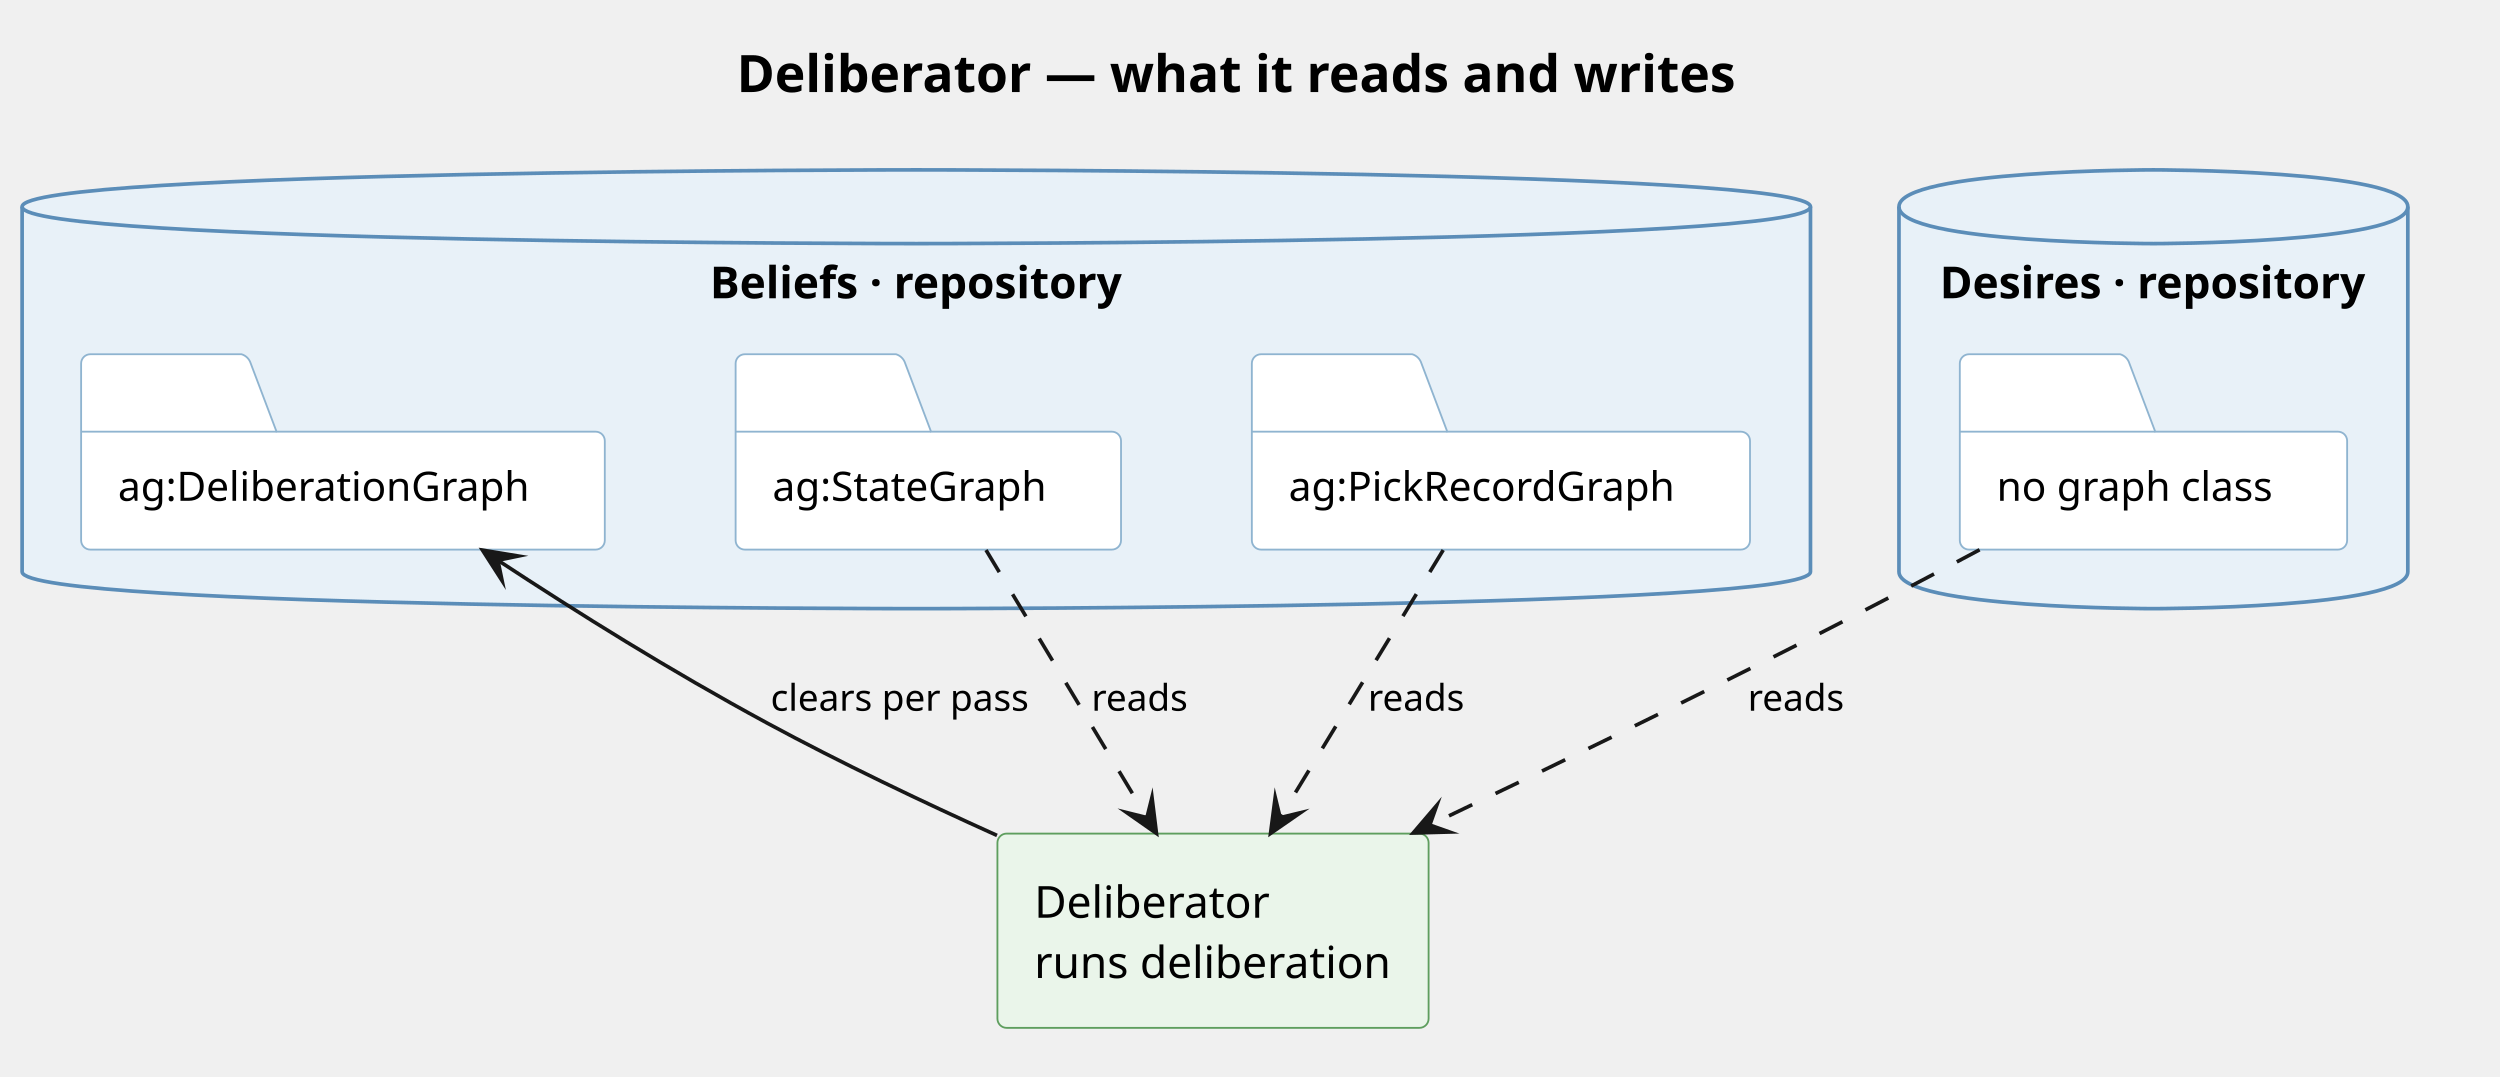
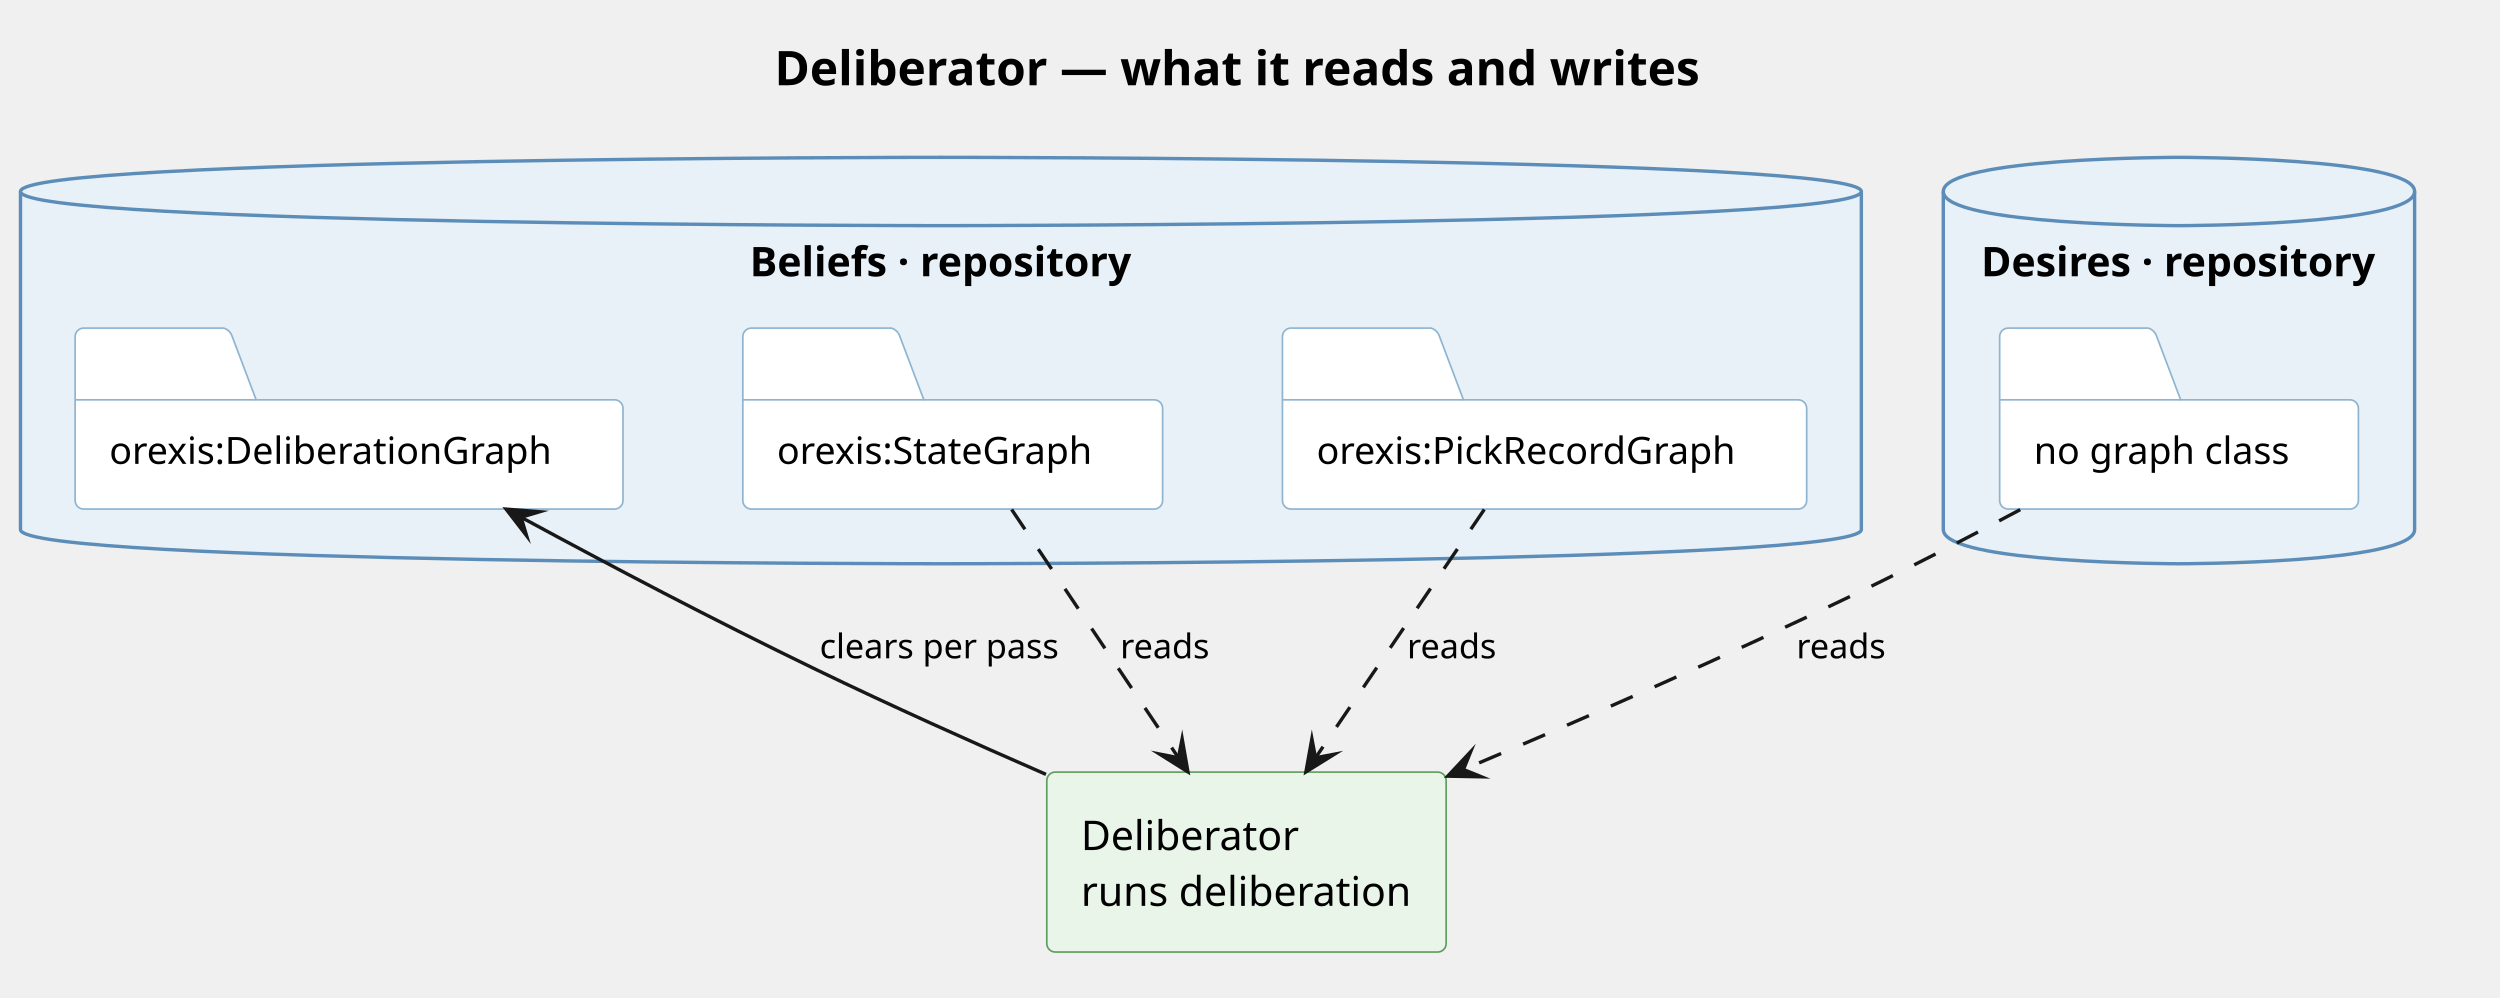
- <svg xmlns="http://www.w3.org/2000/svg" version="1.1" data-diagram-type="DESCRIPTION" style="width:678px;height:292px;background:#FFFFFF;" width="678px" height="292px" viewBox="0 0 678 292" zoomAndPan="magnify" preserveAspectRatio="none" contentStyleType="text/css">
+ <svg xmlns="http://www.w3.org/2000/svg" version="1.1" data-diagram-type="DESCRIPTION" style="width:732px;height:292px;background:#FFFFFF;" width="732px" height="292px" viewBox="0 0 732 292" zoomAndPan="magnify" preserveAspectRatio="none" contentStyleType="text/css">
  <defs />
  <g font-family="sans-serif" lengthAdjust="spacing">
    <g class="title" data-source-line="1">
-       <text x="199.771" y="24.966" fill="#000" font-size="14" textLength="271.459" font-weight="700">Deliberator — what it reads and writes</text>
+       <text x="226.771" y="24.966" fill="#000" font-size="14" textLength="271.459" font-weight="700">Deliberator — what it reads and writes</text>
    </g>
    <g class="cluster" data-qualified-name="BEL" id="ent0001" data-source-line="23">
-       <path d="M6,56.068 C6,46.068 248.5,46.068 248.5,46.068 C248.5,46.068 491,46.068 491,56.068 L491,155.068 C491,165.068 248.5,165.068 248.5,165.068 C248.5,165.068 6,165.068 6,155.068 L6,56.068" style="stroke:#5B8DB8;stroke-width:1;" fill="#E8F1F8" />
-       <path d="M6,56.068 C6,66.068 248.5,66.068 248.5,66.068 C248.5,66.068 491,66.068 491,56.068" style="stroke:#5B8DB8;stroke-width:1;" fill="none" />
-       <text x="192.532" y="80.896" fill="#000" font-size="12" textLength="111.937" font-weight="700">Beliefs · repository</text>
+       <path d="M6,56.068 C6,46.068 275.5,46.068 275.5,46.068 C275.5,46.068 545,46.068 545,56.068 L545,155.068 C545,165.068 275.5,165.068 275.5,165.068 C275.5,165.068 6,165.068 6,155.068 L6,56.068" style="stroke:#5B8DB8;stroke-width:1;" fill="#E8F1F8" />
+       <path d="M6,56.068 C6,66.068 275.5,66.068 275.5,66.068 C275.5,66.068 545,66.068 545,56.068" style="stroke:#5B8DB8;stroke-width:1;" fill="none" />
+       <text x="219.532" y="80.896" fill="#000" font-size="12" textLength="111.937" font-weight="700">Beliefs · repository</text>
    </g>
    <g class="cluster" data-qualified-name="DES" id="ent0005" data-source-line="29">
-       <path d="M515,56.068 C515,46.068 584,46.068 584,46.068 C584,46.068 653,46.068 653,56.068 L653,155.068 C653,165.068 584,165.068 584,165.068 C584,165.068 515,165.068 515,155.068 L515,56.068" style="stroke:#5B8DB8;stroke-width:1;" fill="#E8F1F8" />
-       <path d="M515,56.068 C515,66.068 584,66.068 584,66.068 C584,66.068 653,66.068 653,56.068" style="stroke:#5B8DB8;stroke-width:1;" fill="none" />
-       <text x="526.07" y="80.896" fill="#000" font-size="12" textLength="115.861" font-weight="700">Desires · repository</text>
+       <path d="M569,56.068 C569,46.068 638,46.068 638,46.068 C638,46.068 707,46.068 707,56.068 L707,155.068 C707,165.068 638,165.068 638,165.068 C638,165.068 569,165.068 569,155.068 L569,56.068" style="stroke:#5B8DB8;stroke-width:1;" fill="#E8F1F8" />
+       <path d="M569,56.068 C569,66.068 638,66.068 638,66.068 C638,66.068 707,66.068 707,56.068" style="stroke:#5B8DB8;stroke-width:1;" fill="none" />
+       <text x="580.07" y="80.896" fill="#000" font-size="12" textLength="115.861" font-weight="700">Desires · repository</text>
    </g>
    <g class="entity" data-qualified-name="BEL.S" id="ent0002" data-source-line="24">
-       <path d="M202,96.068 L243,96.068 A3.75,3.75 0 0 1 245.5,98.568 L252.5,117.068 L301.524,117.068 A2.5,2.5 0 0 1 304.024,119.568 L304.024,146.55 A2.5,2.5 0 0 1 301.524,149.05 L202,149.05 A2.5,2.5 0 0 1 199.5,146.55 L199.5,98.568 A2.5,2.5 0 0 1 202,96.068" style="stroke:#8FB4D0;stroke-width:0.5;" fill="#FFF" />
-       <line x1="199.5" y1="117.068" x2="252.5" y2="117.068" style="stroke:#8FB4D0;stroke-width:0.5;" />
-       <text x="209.5" y="135.827" fill="#000" font-size="11" textLength="74.524">ag:StateGraph</text>
+       <path d="M220,96.068 L261,96.068 A3.75,3.75 0 0 1 263.5,98.568 L270.5,117.068 L337.916,117.068 A2.5,2.5 0 0 1 340.416,119.568 L340.416,146.55 A2.5,2.5 0 0 1 337.916,149.05 L220,149.05 A2.5,2.5 0 0 1 217.5,146.55 L217.5,98.568 A2.5,2.5 0 0 1 220,96.068" style="stroke:#8FB4D0;stroke-width:0.5;" fill="#FFF" />
+       <line x1="217.5" y1="117.068" x2="270.5" y2="117.068" style="stroke:#8FB4D0;stroke-width:0.5;" />
+       <text x="227.5" y="135.827" fill="#000" font-size="11" textLength="92.916">orexis:StateGraph</text>
    </g>
    <g class="entity" data-qualified-name="BEL.P" id="ent0003" data-source-line="25">
-       <path d="M342,96.068 L383,96.068 A3.75,3.75 0 0 1 385.5,98.568 L392.5,117.068 L472.104,117.068 A2.5,2.5 0 0 1 474.604,119.568 L474.604,146.55 A2.5,2.5 0 0 1 472.104,149.05 L342,149.05 A2.5,2.5 0 0 1 339.5,146.55 L339.5,98.568 A2.5,2.5 0 0 1 342,96.068" style="stroke:#8FB4D0;stroke-width:0.5;" fill="#FFF" />
-       <line x1="339.5" y1="117.068" x2="392.5" y2="117.068" style="stroke:#8FB4D0;stroke-width:0.5;" />
-       <text x="349.5" y="135.827" fill="#000" font-size="11" textLength="105.104">ag:PickRecordGraph</text>
+       <path d="M378,96.068 L419,96.068 A3.75,3.75 0 0 1 421.5,98.568 L428.5,117.068 L526.496,117.068 A2.5,2.5 0 0 1 528.996,119.568 L528.996,146.55 A2.5,2.5 0 0 1 526.496,149.05 L378,149.05 A2.5,2.5 0 0 1 375.5,146.55 L375.5,98.568 A2.5,2.5 0 0 1 378,96.068" style="stroke:#8FB4D0;stroke-width:0.5;" fill="#FFF" />
+       <line x1="375.5" y1="117.068" x2="428.5" y2="117.068" style="stroke:#8FB4D0;stroke-width:0.5;" />
+       <text x="385.5" y="135.827" fill="#000" font-size="11" textLength="123.496">orexis:PickRecordGraph</text>
    </g>
    <g class="entity" data-qualified-name="BEL.D" id="ent0004" data-source-line="26">
-       <path d="M24.5,96.068 L65.5,96.068 A3.75,3.75 0 0 1 68,98.568 L75,117.068 L161.523,117.068 A2.5,2.5 0 0 1 164.023,119.568 L164.023,146.55 A2.5,2.5 0 0 1 161.523,149.05 L24.5,149.05 A2.5,2.5 0 0 1 22,146.55 L22,98.568 A2.5,2.5 0 0 1 24.5,96.068" style="stroke:#8FB4D0;stroke-width:0.5;" fill="#FFF" />
+       <path d="M24.5,96.068 L65.5,96.068 A3.75,3.75 0 0 1 68,98.568 L75,117.068 L179.915,117.068 A2.5,2.5 0 0 1 182.415,119.568 L182.415,146.55 A2.5,2.5 0 0 1 179.915,149.05 L24.5,149.05 A2.5,2.5 0 0 1 22,146.55 L22,98.568 A2.5,2.5 0 0 1 24.5,96.068" style="stroke:#8FB4D0;stroke-width:0.5;" fill="#FFF" />
      <line x1="22" y1="117.068" x2="75" y2="117.068" style="stroke:#8FB4D0;stroke-width:0.5;" />
-       <text x="32" y="135.827" fill="#000" font-size="11" textLength="112.023">ag:DeliberationGraph</text>
+       <text x="32" y="135.827" fill="#000" font-size="11" textLength="130.415">orexis:DeliberationGraph</text>
    </g>
    <g class="entity" data-qualified-name="DES.X" id="ent0006" data-source-line="30">
-       <path d="M534,96.068 L575,96.068 A3.75,3.75 0 0 1 577.5,98.568 L584.5,117.068 L634.041,117.068 A2.5,2.5 0 0 1 636.541,119.568 L636.541,146.55 A2.5,2.5 0 0 1 634.041,149.05 L534,149.05 A2.5,2.5 0 0 1 531.5,146.55 L531.5,98.568 A2.5,2.5 0 0 1 534,96.068" style="stroke:#8FB4D0;stroke-width:0.5;" fill="#FFF" />
-       <line x1="531.5" y1="117.068" x2="584.5" y2="117.068" style="stroke:#8FB4D0;stroke-width:0.5;" />
-       <text x="541.5" y="135.827" fill="#000" font-size="11" textLength="75.041">no graph class</text>
+       <path d="M588,96.068 L629,96.068 A3.75,3.75 0 0 1 631.5,98.568 L638.5,117.068 L688.041,117.068 A2.5,2.5 0 0 1 690.541,119.568 L690.541,146.55 A2.5,2.5 0 0 1 688.041,149.05 L588,149.05 A2.5,2.5 0 0 1 585.5,146.55 L585.5,98.568 A2.5,2.5 0 0 1 588,96.068" style="stroke:#8FB4D0;stroke-width:0.5;" fill="#FFF" />
+       <line x1="585.5" y1="117.068" x2="638.5" y2="117.068" style="stroke:#8FB4D0;stroke-width:0.5;" />
+       <text x="595.5" y="135.827" fill="#000" font-size="11" textLength="75.041">no graph class</text>
    </g>
    <g class="entity" data-qualified-name="DEL" id="ent0007" data-source-line="33">
-       <rect x="270.5" y="226.068" width="116.937" height="52.688" fill="#EAF5EA" style="stroke:#5E9E5E;stroke-width:0.5;" rx="2.5" ry="2.5" />
-       <text x="280.5" y="248.896" fill="#000" font-size="12" textLength="64.104">Deliberator</text>
-       <text x="280.5" y="265.24" fill="#000" font-size="12" textLength="96.937">runs deliberation</text>
+       <rect x="306.5" y="226.068" width="116.937" height="52.688" fill="#EAF5EA" style="stroke:#5E9E5E;stroke-width:0.5;" rx="2.5" ry="2.5" />
+       <text x="316.5" y="248.896" fill="#000" font-size="12" textLength="64.104">Deliberator</text>
+       <text x="316.5" y="265.24" fill="#000" font-size="12" textLength="96.937">runs deliberation</text>
    </g>
    <g class="link" data-entity-1="ent0002" data-entity-2="ent0007" id="lnk8" data-source-line="36" data-link-type="dependency">
-       <path d="M267.4,149.168 C280.83,171.488 297.633,199.423 311.053,221.733" style="stroke:#181818;stroke-width:1;stroke-dasharray:7,7;" fill="none" id="S-to-DEL" />
-       <polygon points="313.63,226.018,312.419,216.244,311.053,221.733,305.563,220.367,313.63,226.018" fill="#181818" style="stroke:#181818;stroke-width:1;stroke-linejoin:miter;stroke-miterlimit:10;" />
-       <text x="296" y="192.758" fill="#000" font-size="10" textLength="26.32">reads</text>
+       <path d="M296.2,149.168 C311.2,171.488 330.051,199.558 345.041,221.868" style="stroke:#181818;stroke-width:1;stroke-dasharray:7,7;" fill="none" id="S-to-DEL" />
+       <polygon points="347.83,226.018,346.131,216.317,345.041,221.868,339.491,220.778,347.83,226.018" fill="#181818" style="stroke:#181818;stroke-width:1;stroke-linejoin:miter;stroke-miterlimit:10;" />
+       <text x="328" y="192.758" fill="#000" font-size="10" textLength="26.32">reads</text>
    </g>
    <g class="link" data-entity-1="ent0003" data-entity-2="ent0007" id="lnk9" data-source-line="37" data-link-type="dependency">
-       <path d="M391.4,149.168 C377.8,171.488 360.773,199.439 347.173,221.749" style="stroke:#181818;stroke-width:1;stroke-dasharray:7,7;" fill="none" id="P-to-DEL" />
-       <polygon points="344.57,226.018,352.67,220.415,347.173,221.749,345.839,216.251,344.57,226.018" fill="#181818" style="stroke:#181818;stroke-width:1;stroke-linejoin:miter;stroke-miterlimit:10;" />
-       <text x="371" y="192.758" fill="#000" font-size="10" textLength="26.32">reads</text>
+       <path d="M434.6,149.168 C419.43,171.488 400.34,199.572 385.18,221.882" style="stroke:#181818;stroke-width:1;stroke-dasharray:7,7;" fill="none" id="P-to-DEL" />
+       <polygon points="382.37,226.018,390.737,220.822,385.18,221.882,384.12,216.326,382.37,226.018" fill="#181818" style="stroke:#181818;stroke-width:1;stroke-linejoin:miter;stroke-miterlimit:10;" />
+       <text x="412" y="192.758" fill="#000" font-size="10" textLength="26.32">reads</text>
    </g>
    <g class="link" data-entity-1="ent0006" data-entity-2="ent0007" id="lnk10" data-source-line="38" data-link-type="dependency">
-       <path d="M536.87,149.098 C522.23,156.908 506,165.448 491,173.068 C455.34,191.188 419.352,208.663 387.762,223.753" style="stroke:#181818;stroke-width:1;stroke-dasharray:7,7;" fill="none" id="X-to-DEL" />
-       <polygon points="383.25,225.908,393.095,225.638,387.762,223.753,389.647,218.419,383.25,225.908" fill="#181818" style="stroke:#181818;stroke-width:1;stroke-linejoin:miter;stroke-miterlimit:10;" />
-       <text x="474" y="192.758" fill="#000" font-size="10" textLength="26.32">reads</text>
+       <path d="M591.53,149.218 C576.78,157.108 560.32,165.668 545,173.068 C505.1,192.358 463.906,210.352 428.496,225.312" style="stroke:#181818;stroke-width:1;stroke-dasharray:7,7;" fill="none" id="X-to-DEL" />
+       <polygon points="423.89,227.258,433.737,227.44,428.496,225.312,430.624,220.071,423.89,227.258" fill="#181818" style="stroke:#181818;stroke-width:1;stroke-linejoin:miter;stroke-miterlimit:10;" />
+       <text x="526" y="192.758" fill="#000" font-size="10" textLength="26.32">reads</text>
    </g>
    <g class="link" data-entity-1="ent0007" data-entity-2="ent0004" id="lnk11" data-source-line="39" data-link-type="dependency">
-       <path d="M270.38,226.568 C250.32,217.518 227.92,206.848 208,196.068 C181.54,181.738 157.089,166.443 135.019,151.943" style="stroke:#181818;stroke-width:1;" fill="none" id="DEL-to-D" />
-       <polygon points="130.84,149.198,136.165,157.483,135.019,151.943,140.558,150.797,130.84,149.198" fill="#181818" style="stroke:#181818;stroke-width:1;stroke-linejoin:miter;stroke-miterlimit:10;" />
-       <text x="209" y="192.758" fill="#000" font-size="10" textLength="70.01">clears per pass</text>
+       <path d="M306.26,226.738 C284.93,217.448 260.73,206.588 239,196.068 C208.36,181.238 178.946,165.74 152.576,151.45" style="stroke:#181818;stroke-width:1;" fill="none" id="DEL-to-D" />
+       <polygon points="148.18,149.068,154.187,156.873,152.576,151.45,157.999,149.839,148.18,149.068" fill="#181818" style="stroke:#181818;stroke-width:1;stroke-linejoin:miter;stroke-miterlimit:10;" />
+       <text x="240" y="192.758" fill="#000" font-size="10" textLength="70.01">clears per pass</text>
    </g>
  </g>
</svg>
